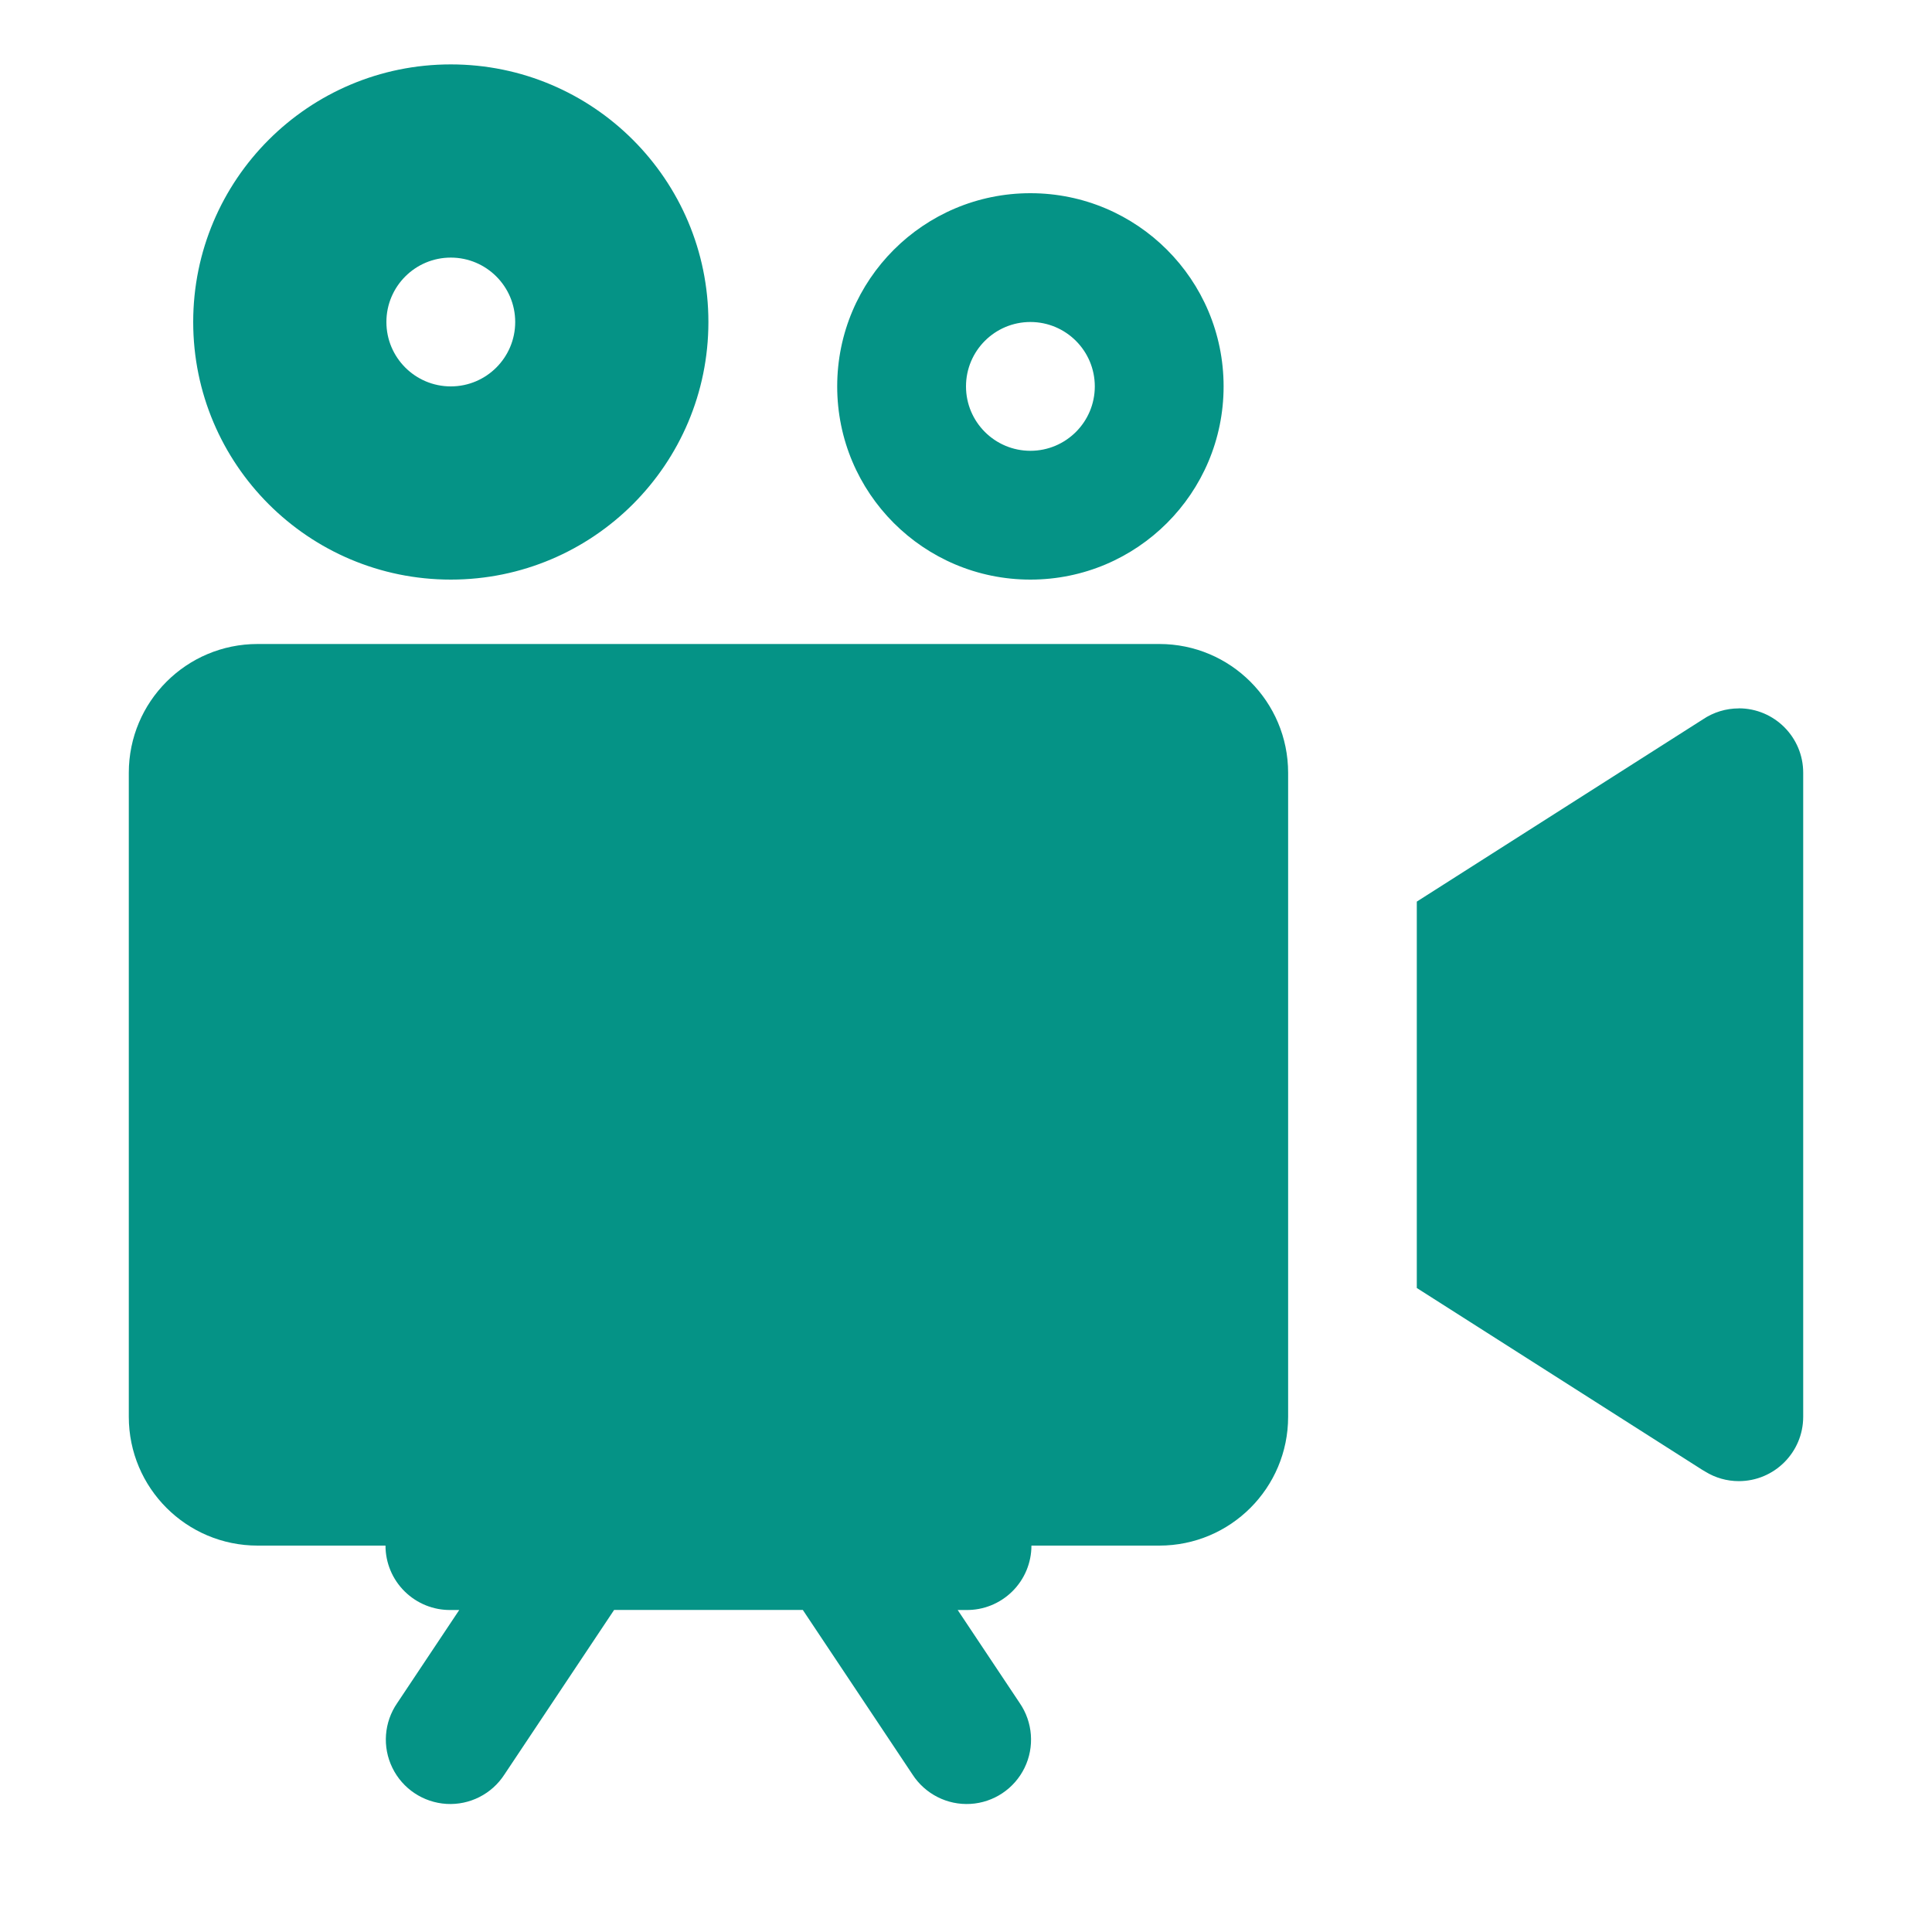
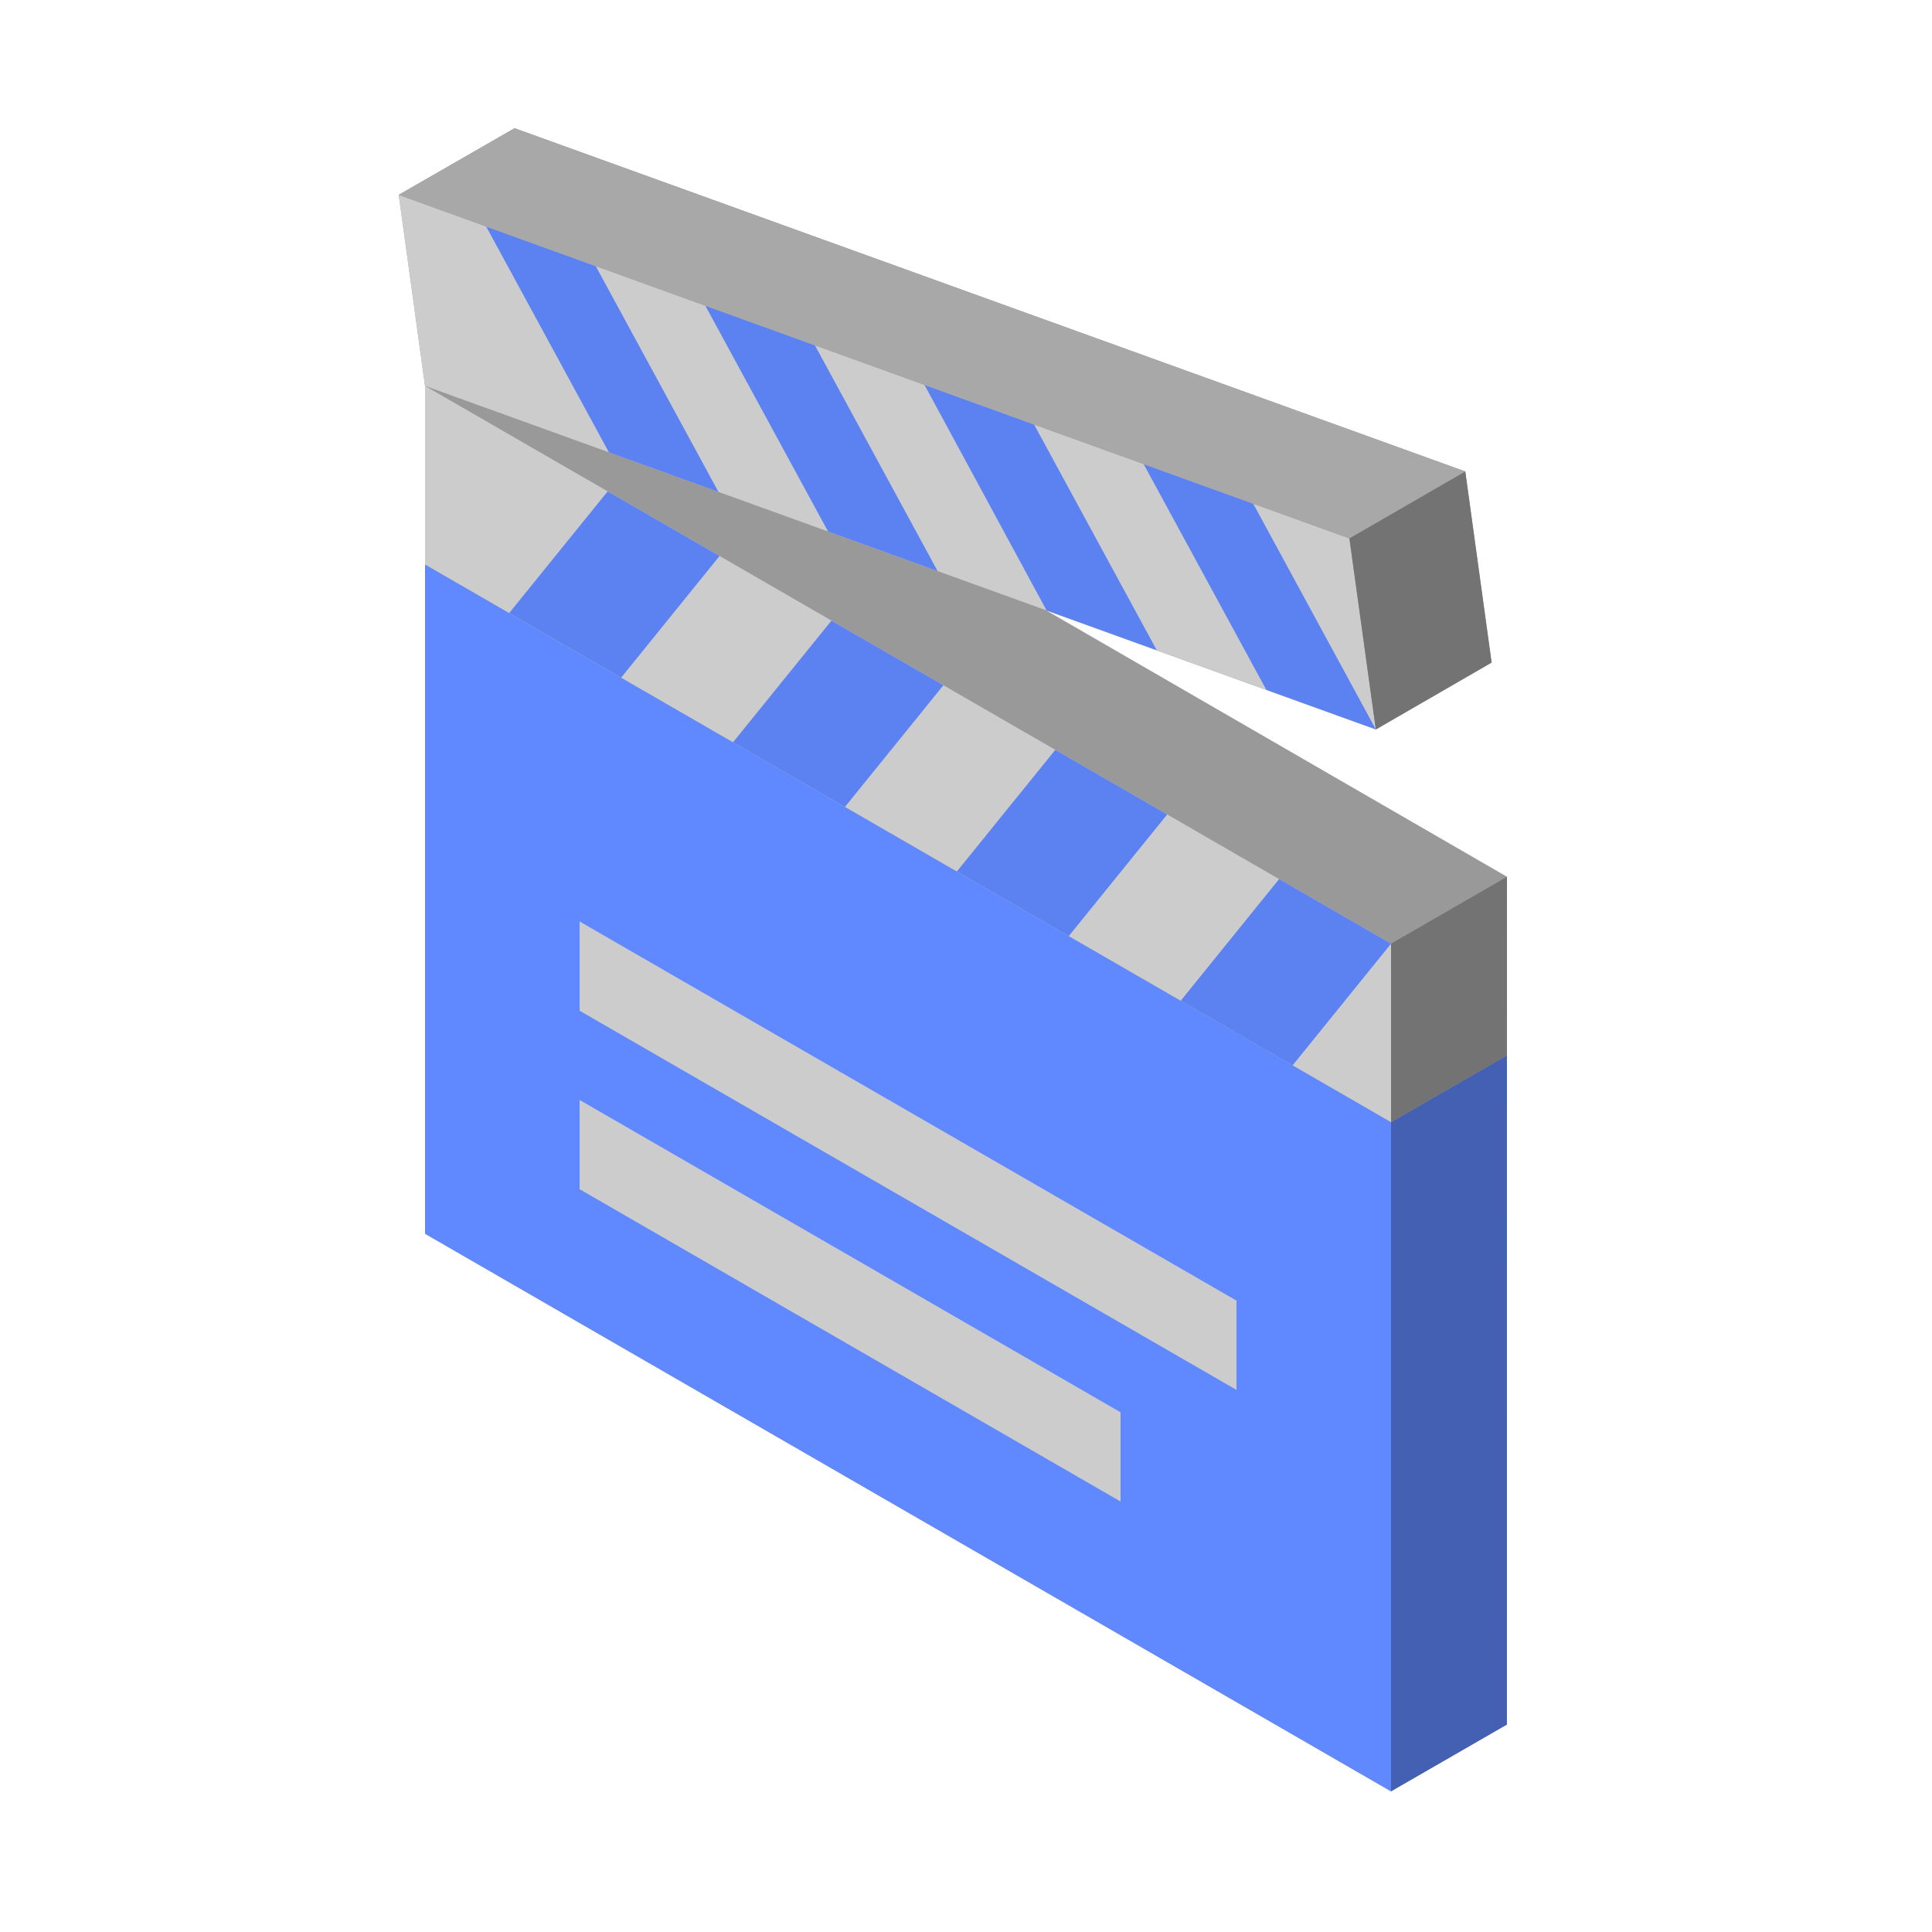
- <svg xmlns="http://www.w3.org/2000/svg" viewBox="0,0,256,256" width="30px" height="30px" fill-rule="nonzero">
-   <g fill="#059386" fill-rule="nonzero" stroke="none" stroke-width="1" stroke-linecap="butt" stroke-linejoin="miter" stroke-miterlimit="10" stroke-dasharray="" stroke-dashoffset="0" font-family="none" font-weight="none" font-size="none" text-anchor="none" style="mix-blend-mode: normal">
-     <g transform="scale(8.53333,8.53333)">
-       <path d="M7,1c-2.209,0 -4,1.791 -4,4c0,2.209 1.791,4 4,4c2.209,0 4,-1.791 4,-4c0,-2.209 -1.791,-4 -4,-4zM16,3c-1.657,0 -3,1.343 -3,3c0,1.657 1.343,3 3,3c1.657,0 3,-1.343 3,-3c0,-1.657 -1.343,-3 -3,-3zM7,4c0.552,0 1,0.448 1,1c0,0.552 -0.448,1 -1,1c-0.552,0 -1,-0.448 -1,-1c0,-0.552 0.448,-1 1,-1zM16,5c0.552,0 1,0.448 1,1c0,0.552 -0.448,1 -1,1c-0.552,0 -1,-0.448 -1,-1c0,-0.552 0.448,-1 1,-1zM4,10c-1.105,0 -2,0.895 -2,2v10c0,1.105 0.895,2 2,2h1.986c0,0.268 0.107,0.524 0.298,0.712c0.191,0.188 0.448,0.292 0.716,0.288h0.131l-0.963,1.445c-0.205,0.297 -0.234,0.682 -0.075,1.006c0.158,0.324 0.479,0.538 0.84,0.56c0.36,0.021 0.704,-0.153 0.9,-0.457l1.703,-2.555h2.93l1.703,2.555c0.196,0.303 0.539,0.478 0.9,0.457c0.36,-0.021 0.681,-0.235 0.84,-0.56c0.158,-0.324 0.129,-0.709 -0.075,-1.006l-0.963,-1.445h0.131c0.268,0.004 0.525,-0.1 0.716,-0.288c0.191,-0.188 0.298,-0.444 0.298,-0.712h1.986c1.105,0 2,-0.895 2,-2v-10c0,-1.105 -0.895,-2 -2,-2zM27,11c-0.198,0 -0.392,0.059 -0.557,0.17l-4.443,2.83v3v3l4.43,2.822c0.016,0.01 0.032,0.02 0.049,0.029c0.157,0.097 0.337,0.148 0.521,0.148c0.552,0 1,-0.448 1,-1v-5v-5c0,-0.552 -0.448,-1 -1,-1z" />
-     </g>
-   </g>
+ <svg xmlns="http://www.w3.org/2000/svg" viewBox="0 0 50 50" width="50px" height="50px" baseProfile="basic">
+   <polygon fill="#999" points="39,22.69 39,44.63 36,46.36 11,31.93 11,9.99 10.32,5.04 13.32,3.32 37.92,12.2 38.6,17.15 35.61,18.88 27.08,15.8" />
+   <polygon fill="#6189ff" points="36,29.04 36,46.359 11,31.928 11,14.608" />
+   <polygon fill="#4460b3" points="36,29.04 36,46.359 38.998,44.631 38.999,27.312" />
+   <polygon fill="#737373" points="36,24.423 36,29.039 38.999,27.312 39,22.691" />
+   <polygon fill="#ccc" points="36,24.423 36,29.041 11,14.608 11,9.987" />
+   <polygon fill="#5c82f2" points="15.726,12.717 13.178,15.866 16.074,17.539 18.622,14.389" />
+   <polygon fill="#5c82f2" points="21.518,16.062 18.97,19.211 21.867,20.883 24.415,17.734" />
+   <polygon fill="#5c82f2" points="27.311,19.406 24.763,22.555 27.659,24.227 30.207,21.078" />
+   <polygon fill="#5c82f2" points="33.104,22.75 30.556,25.9 33.452,27.572 36,24.423" />
+   <polygon fill="#ccc" points="10.318,5.044 11,9.987 35.606,18.876 34.923,13.935" />
+   <polygon fill="#5c82f2" points="32.433,13.035 35.606,18.876 32.772,17.853 29.597,12.01" />
+   <polygon fill="#5c82f2" points="26.762,10.986 29.937,16.828 27.085,15.798 23.926,9.961" />
+   <polygon fill="#5c82f2" points="21.09,8.936 24.265,14.779 21.43,13.755 18.254,7.911" />
+   <polygon fill="#5c82f2" points="15.418,6.887 18.594,12.731 15.758,11.706 12.582,5.862" />
+   <polygon fill="#a8a8a8" points="37.922,12.202 13.316,3.316 10.318,5.044 34.923,13.935" />
+   <polygon fill="#737373" points="34.923,13.935 35.606,18.876 38.604,17.146 37.922,12.202" />
+   <polygon fill="#ccc" points="15,28.467 15,30.776 29,38.859 29,36.55" />
+   <polygon fill="#ccc" points="15,23.848 15,26.157 32,35.97 32,33.66" />
</svg>
